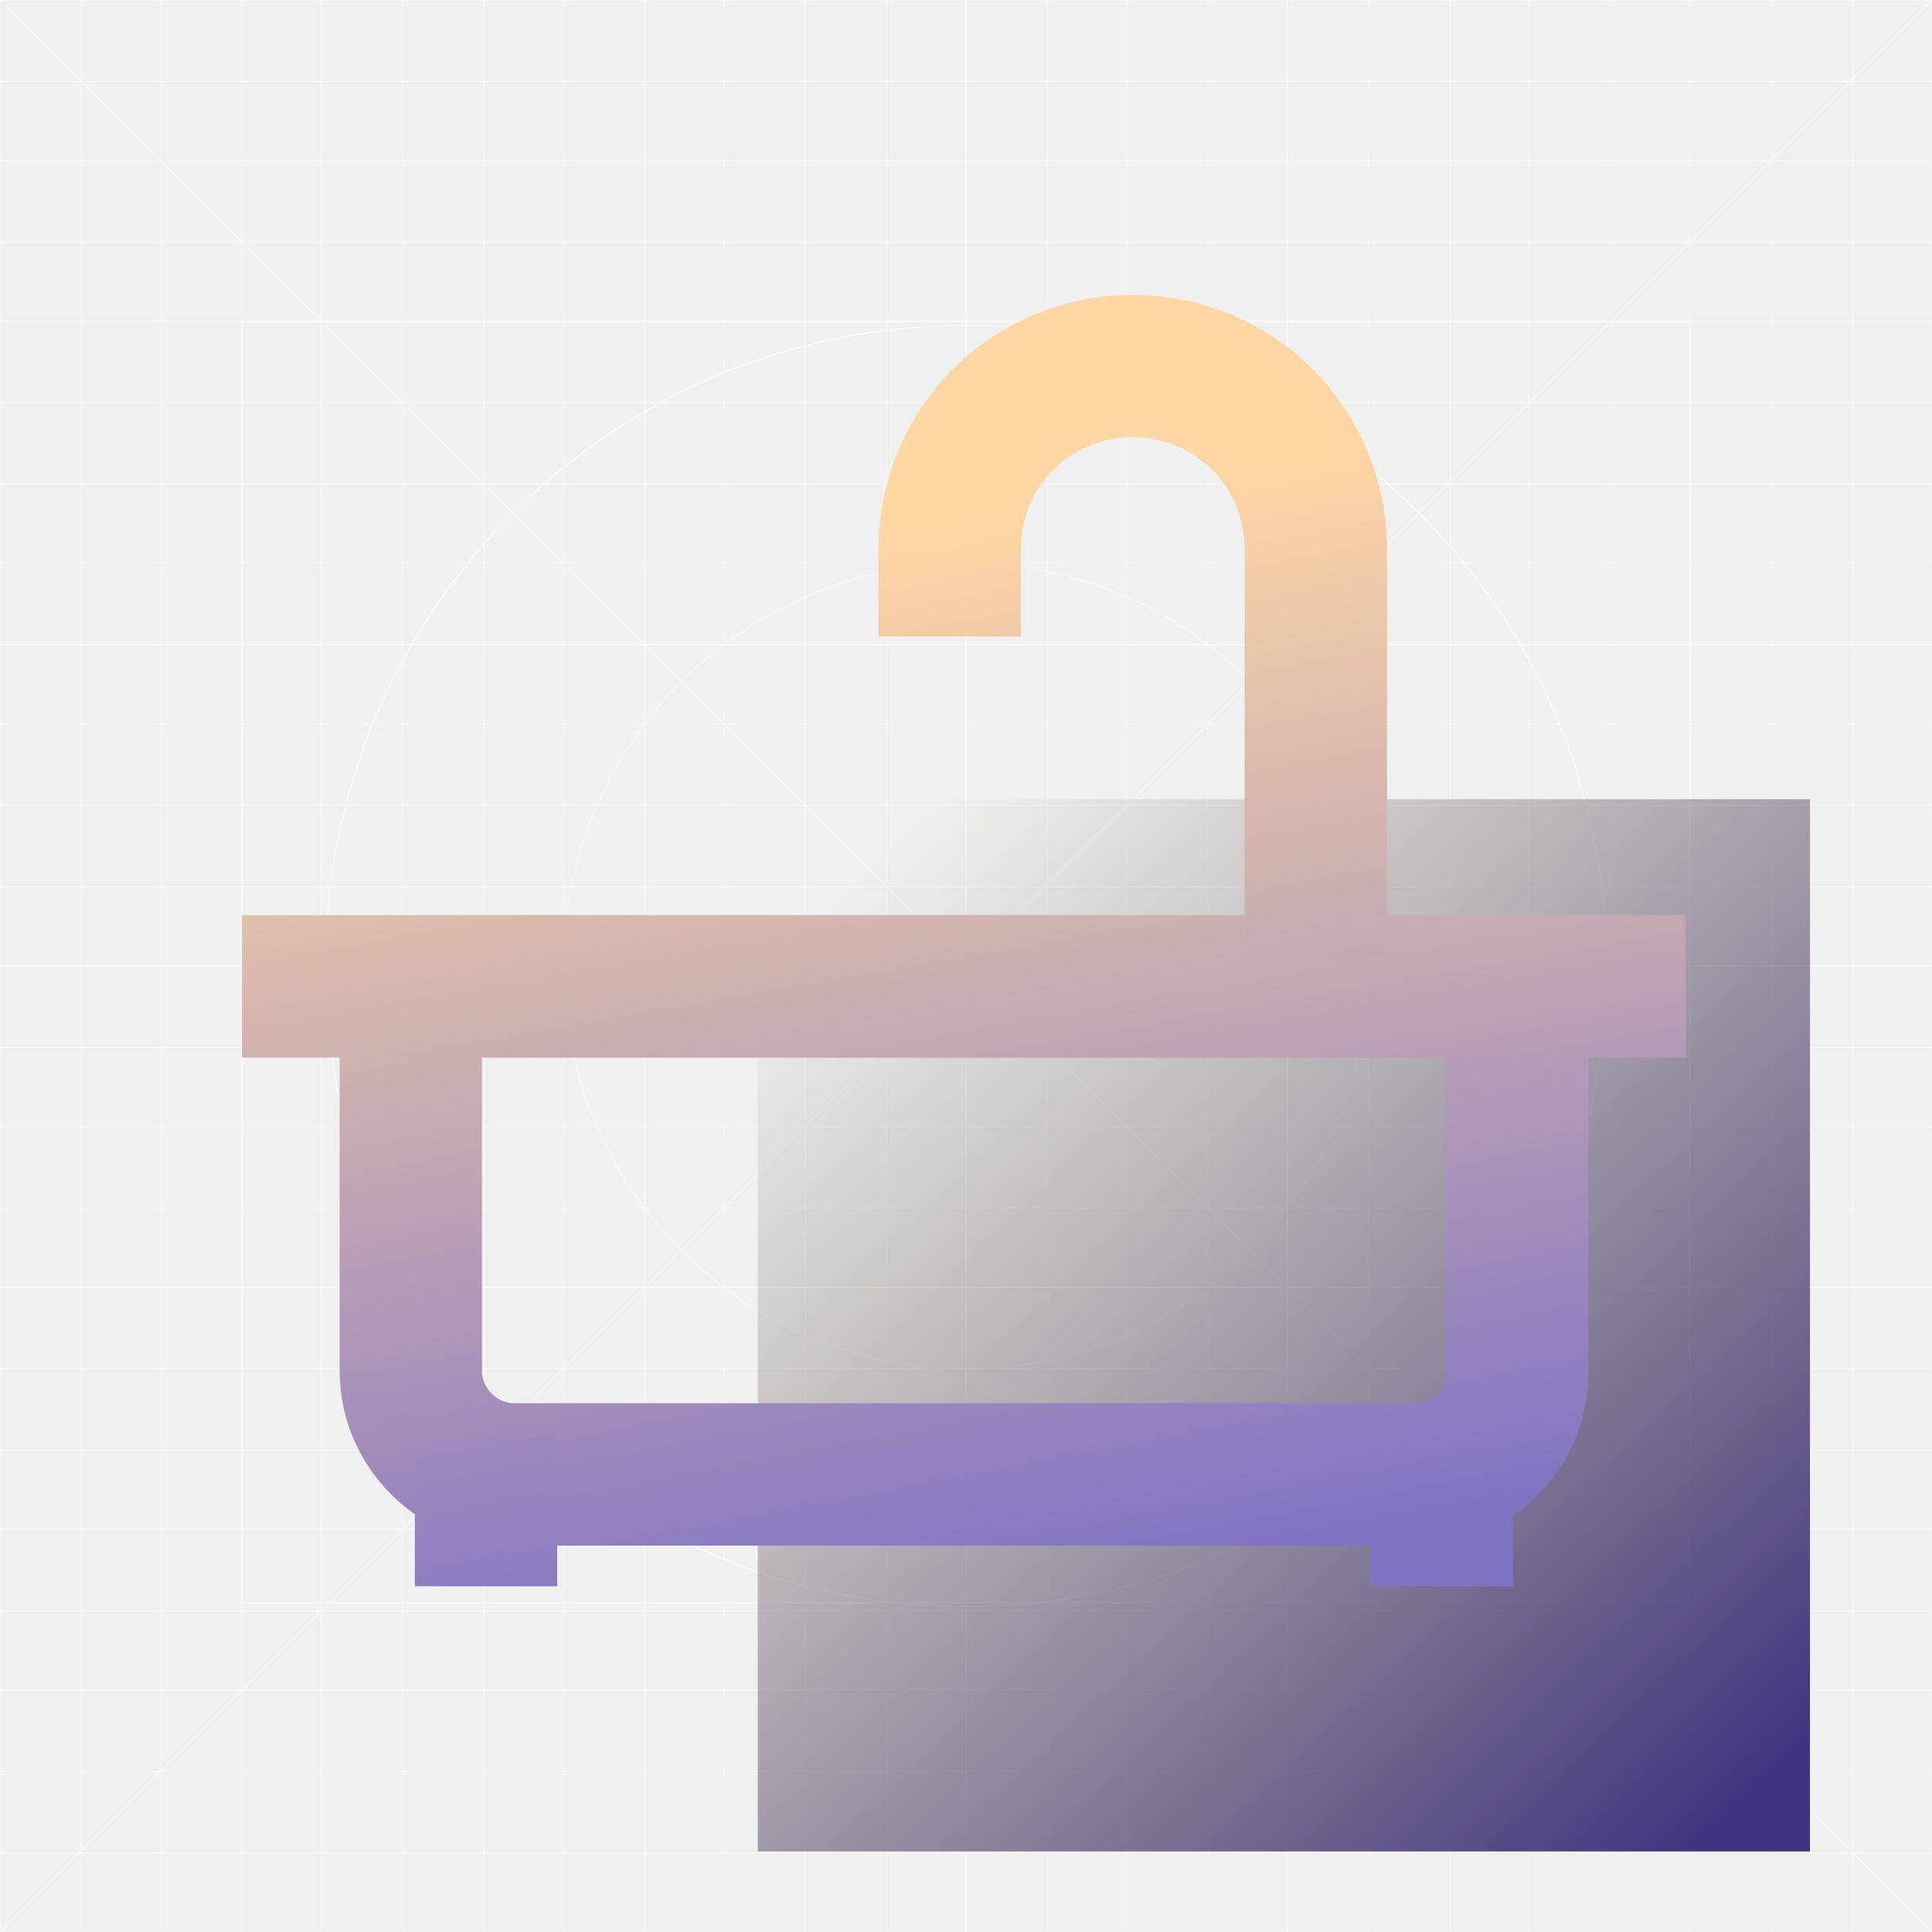
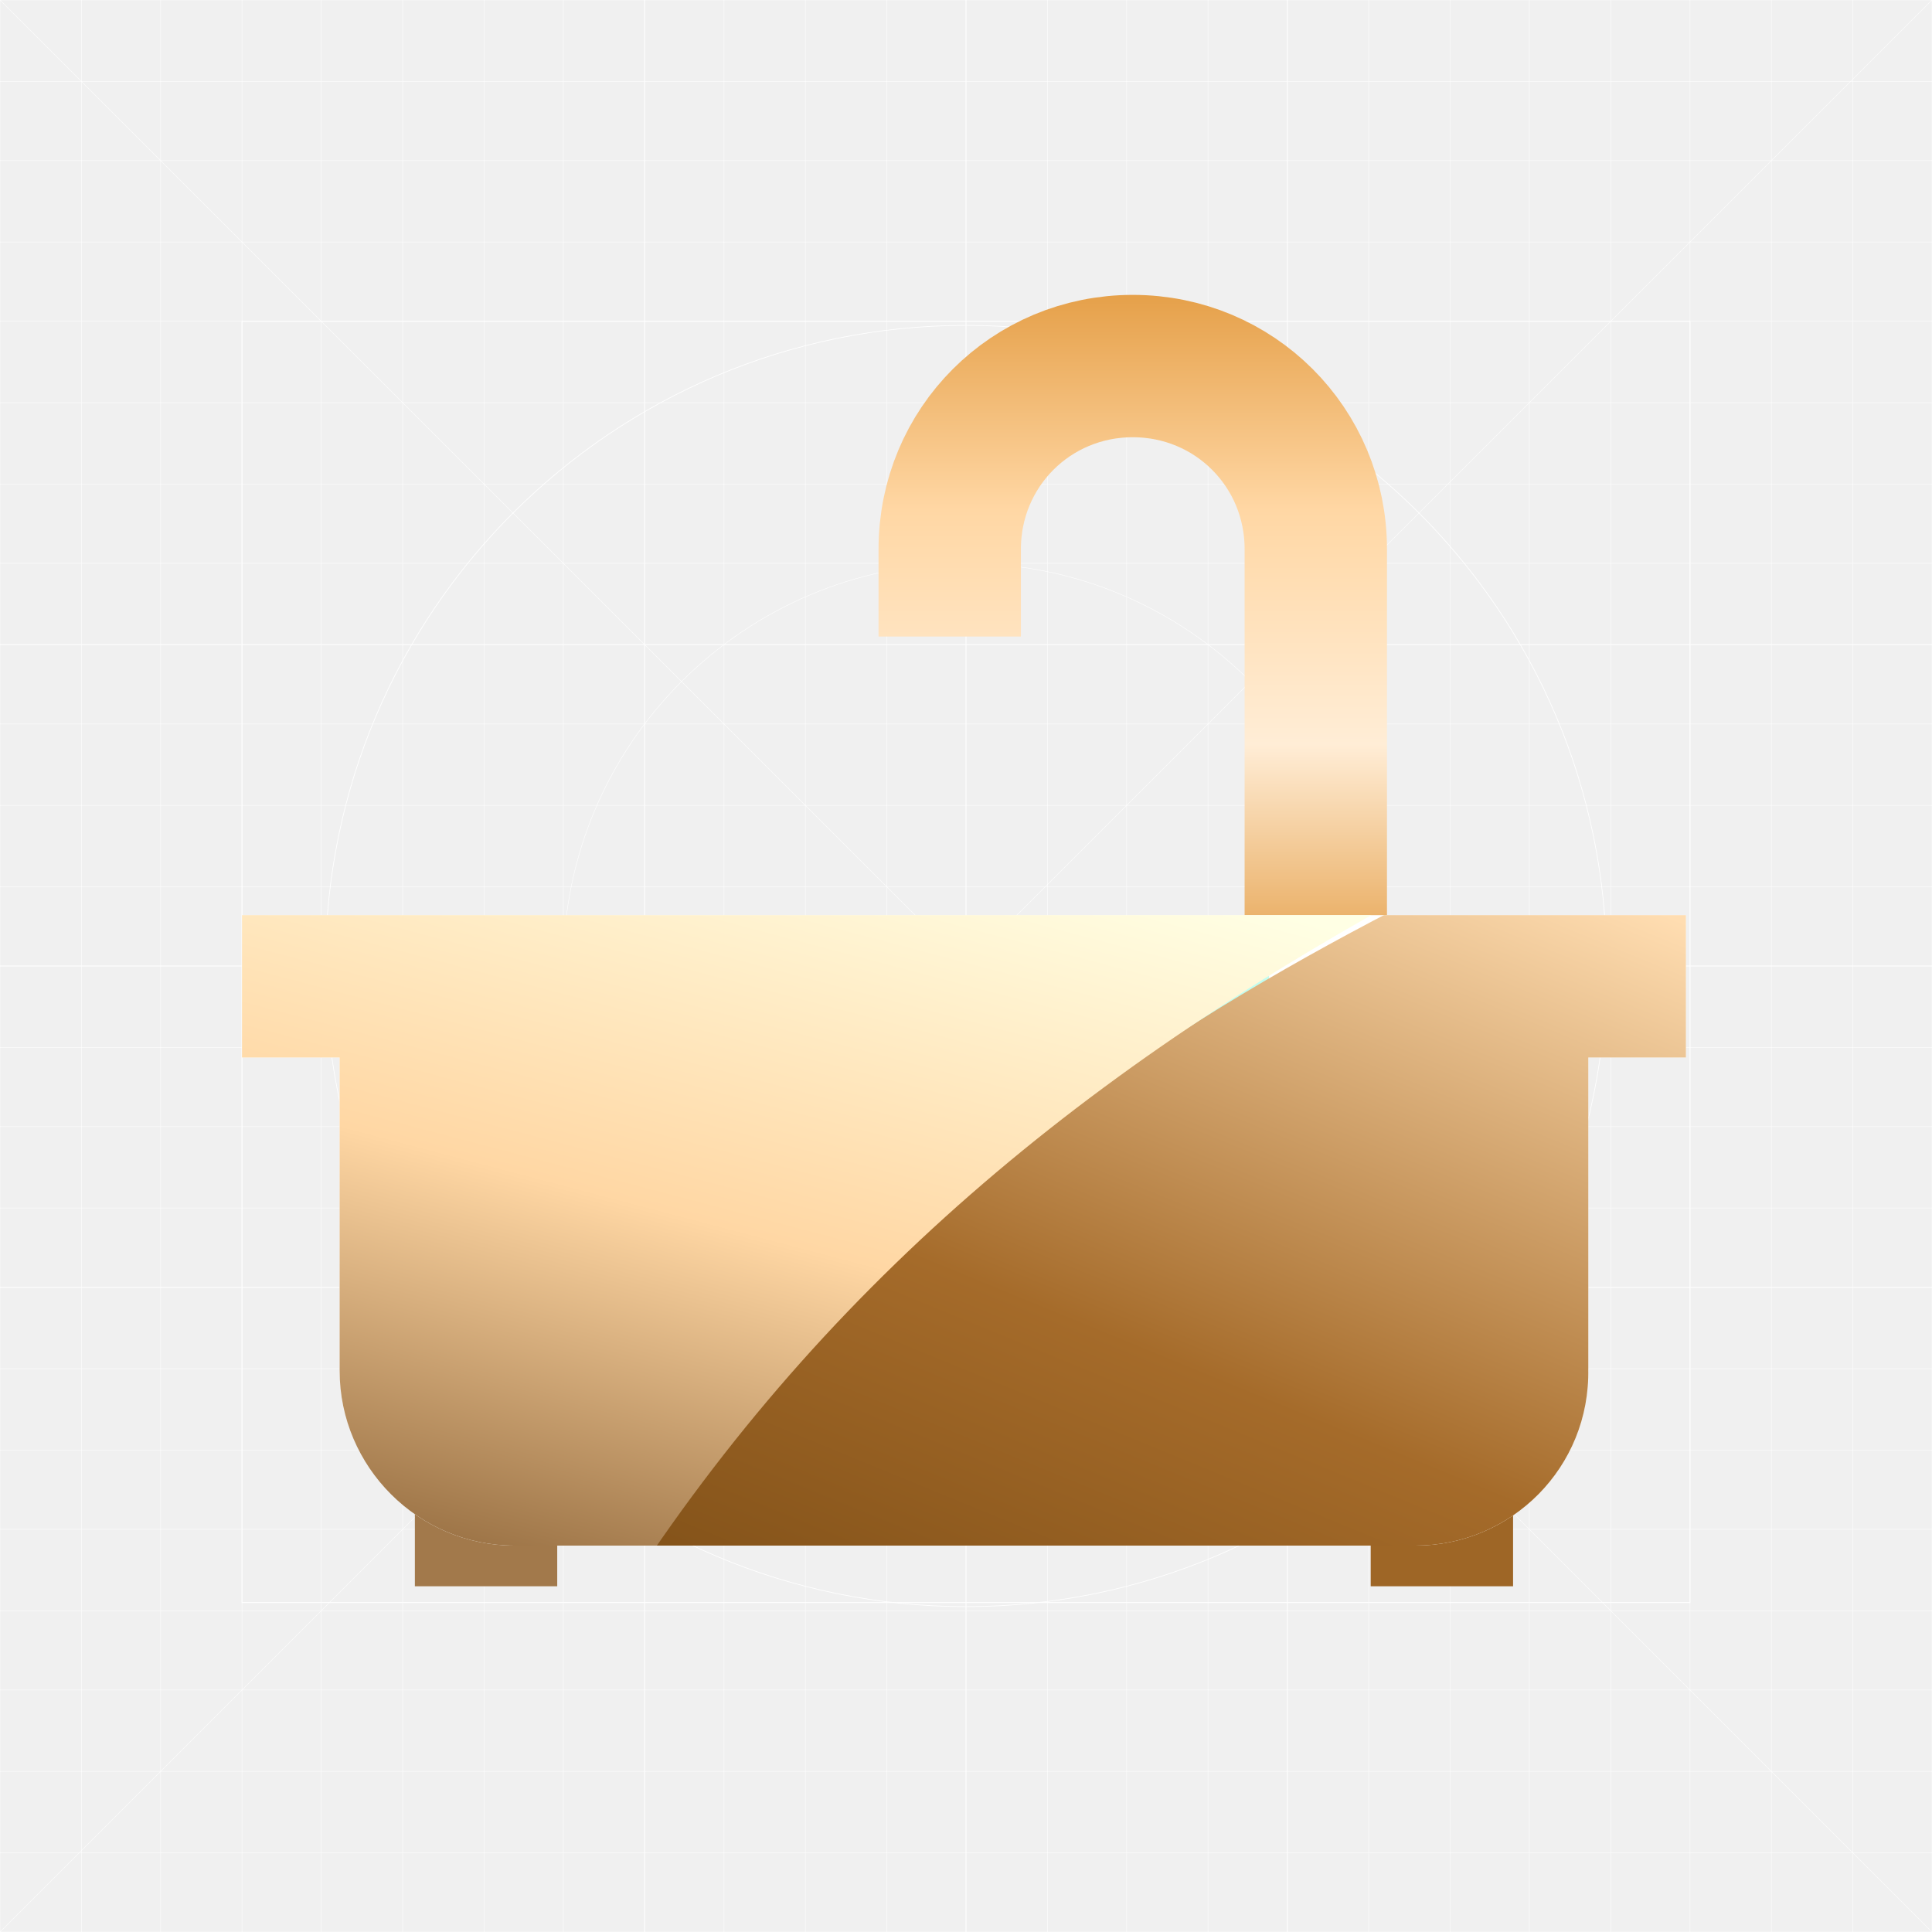
<svg xmlns="http://www.w3.org/2000/svg" width="95" height="95" viewBox="0 0 95 95" fill="none">
-   <g clip-path="url(#clip0_547_2021)">
+   <g clip-path="url(#clip0_630_1383)">
    <path d="M95 31.7H0" stroke="white" stroke-width="0.04" stroke-miterlimit="10" />
    <path d="M95 47.5H0" stroke="white" stroke-width="0.04" stroke-miterlimit="10" />
    <path d="M95 63.3H0" stroke="white" stroke-width="0.04" stroke-miterlimit="10" />
    <path d="M63.3 95V0" stroke="white" stroke-width="0.04" stroke-miterlimit="10" />
    <path d="M47.5 95V0" stroke="white" stroke-width="0.04" stroke-miterlimit="10" />
    <path d="M31.7 95V0" stroke="white" stroke-width="0.04" stroke-miterlimit="10" />
    <path d="M95 95V0H0V95H95Z" stroke="white" stroke-width="0.02" stroke-miterlimit="10" />
    <path d="M95 4H0" stroke="white" stroke-width="0.02" stroke-miterlimit="10" />
    <path d="M95 7.9H0" stroke="white" stroke-width="0.02" stroke-miterlimit="10" />
    <path d="M95 11.9H0" stroke="white" stroke-width="0.02" stroke-miterlimit="10" />
    <path d="M95 15.8H0" stroke="white" stroke-width="0.02" stroke-miterlimit="10" />
    <path d="M95 19.8H0" stroke="white" stroke-width="0.02" stroke-miterlimit="10" />
    <path d="M95 23.8H0" stroke="white" stroke-width="0.02" stroke-miterlimit="10" />
    <path d="M95 27.7H0" stroke="white" stroke-width="0.02" stroke-miterlimit="10" />
    <path d="M95 35.6H0" stroke="white" stroke-width="0.02" stroke-miterlimit="10" />
    <path d="M95 39.6H0" stroke="white" stroke-width="0.02" stroke-miterlimit="10" />
    <path d="M95 43.6H0" stroke="white" stroke-width="0.02" stroke-miterlimit="10" />
    <path d="M95 51.5H0" stroke="white" stroke-width="0.02" stroke-miterlimit="10" />
    <path d="M95 55.4H0" stroke="white" stroke-width="0.02" stroke-miterlimit="10" />
    <path d="M95 59.4H0" stroke="white" stroke-width="0.02" stroke-miterlimit="10" />
    <path d="M95 67.3H0" stroke="white" stroke-width="0.02" stroke-miterlimit="10" />
    <path d="M95 71.3H0" stroke="white" stroke-width="0.02" stroke-miterlimit="10" />
    <path d="M95 75.2H0" stroke="white" stroke-width="0.02" stroke-miterlimit="10" />
    <path d="M95 79.2H0" stroke="white" stroke-width="0.02" stroke-miterlimit="10" />
    <path d="M95 83.1H0" stroke="white" stroke-width="0.02" stroke-miterlimit="10" />
    <path d="M95 87.1H0" stroke="white" stroke-width="0.02" stroke-miterlimit="10" />
    <path d="M95 91.1H0" stroke="white" stroke-width="0.02" stroke-miterlimit="10" />
    <path d="M91.1 95V0" stroke="white" stroke-width="0.02" stroke-miterlimit="10" />
    <path d="M87.1 95V0" stroke="white" stroke-width="0.02" stroke-miterlimit="10" />
    <path d="M83.1 95V0" stroke="white" stroke-width="0.02" stroke-miterlimit="10" />
    <path d="M79.2 95V0" stroke="white" stroke-width="0.02" stroke-miterlimit="10" />
    <path d="M75.2 95V0" stroke="white" stroke-width="0.02" stroke-miterlimit="10" />
    <path d="M71.3 95V0" stroke="white" stroke-width="0.02" stroke-miterlimit="10" />
    <path d="M67.3 95V0" stroke="white" stroke-width="0.02" stroke-miterlimit="10" />
    <path d="M59.4 95V0" stroke="white" stroke-width="0.02" stroke-miterlimit="10" />
    <path d="M55.4 95V0" stroke="white" stroke-width="0.02" stroke-miterlimit="10" />
    <path d="M51.5 95V0" stroke="white" stroke-width="0.02" stroke-miterlimit="10" />
    <path d="M43.6 95V0" stroke="white" stroke-width="0.02" stroke-miterlimit="10" />
    <path d="M39.6 95V0" stroke="white" stroke-width="0.02" stroke-miterlimit="10" />
    <path d="M35.6 95V0" stroke="white" stroke-width="0.02" stroke-miterlimit="10" />
    <path d="M27.7 95V0" stroke="white" stroke-width="0.02" stroke-miterlimit="10" />
    <path d="M23.8 95V0" stroke="white" stroke-width="0.02" stroke-miterlimit="10" />
    <path d="M19.8 95V0" stroke="white" stroke-width="0.02" stroke-miterlimit="10" />
    <path d="M15.8 95V0" stroke="white" stroke-width="0.02" stroke-miterlimit="10" />
    <path d="M11.9 95V0" stroke="white" stroke-width="0.02" stroke-miterlimit="10" />
    <path d="M7.9 95V0" stroke="white" stroke-width="0.02" stroke-miterlimit="10" />
    <path d="M4 95V0" stroke="white" stroke-width="0.02" stroke-miterlimit="10" />
    <path d="M95 0L0 95" stroke="white" stroke-width="0.02" stroke-miterlimit="10" />
    <path d="M95 95L0 0" stroke="white" stroke-width="0.02" stroke-miterlimit="10" />
    <path d="M47.5 67.3C58.4 67.3 67.3 58.4 67.3 47.5C67.3 36.6 58.4 27.7 47.5 27.7C36.6 27.7 27.7 36.6 27.7 47.5C27.7 58.4 36.6 67.3 47.5 67.3Z" stroke="white" stroke-width="0.02" stroke-miterlimit="10" />
    <path d="M47.5 79C64.9 79 79 64.9 79 47.5C79 30.1 64.9 16 47.5 16C30.1 16 16 30.1 16 47.5C16 64.9 30.1 79 47.5 79Z" stroke="white" stroke-width="0.032" stroke-miterlimit="10" />
    <path d="M83.1 15.8H11.9V78.8H83.1V15.8Z" stroke="white" stroke-width="0.04" stroke-miterlimit="10" />
-     <rect width="51.739" height="51.739" transform="matrix(-1 0 0 1 89 39.2998)" fill="url(#paint0_linear_547_2021)" />
-     <path d="M69.6 72.5H25.3C22.5 72.5 20.2 70.2 20.2 67.4V49.2C20.2 48.8 20.5 48.5 20.9 48.5H73.9C74.3 48.5 74.6 48.8 74.6 49.2V67.3C74.7 70.2 72.4 72.5 69.6 72.5Z" stroke="url(#paint1_linear_547_2021)" stroke-width="7" stroke-miterlimit="10" />
-     <path d="M23.9 70.6V78" stroke="url(#paint2_linear_547_2021)" stroke-width="7" stroke-miterlimit="10" />
-     <path d="M70.9 70.6V78" stroke="url(#paint3_linear_547_2021)" stroke-width="7" stroke-miterlimit="10" />
-     <path d="M11.9 48.5H82.9" stroke="url(#paint4_linear_547_2021)" stroke-width="7" stroke-miterlimit="10" />
-     <path d="M46.7 31.3V27C46.7 22 50.7 18 55.7 18C60.7 18 64.7 22 64.7 27V47" stroke="url(#paint5_linear_547_2021)" stroke-width="7" stroke-miterlimit="10" />
+     <path d="M23.9 70.6V78" stroke="#A2794B" stroke-width="7" stroke-miterlimit="10" />
+     <path d="M70.9 70.6V78" stroke="#9E6626" stroke-width="7" stroke-miterlimit="10" />
+     <path d="M46.7 31.3V27C46.7 22 50.7 18 55.7 18C60.7 18 64.7 22 64.7 27V47" stroke="url(#paint0_linear_630_1383)" stroke-width="7" stroke-miterlimit="10" />
+     <path d="M82.9 52H78.1V67.3H78.098C78.2 72.147 74.316 76 69.6 76H25.3C20.567 76 16.7 72.133 16.7 67.4V52H11.9V45H82.9V52Z" fill="white" />
+     <mask id="mask0_630_1383" style="mask-type:alpha" maskUnits="userSpaceOnUse" x="11" y="45" width="72" height="31">
+       <path d="M82.9 52H78.1V67.3H78.098C78.2 72.147 74.316 76 69.6 76H25.3C20.567 76 16.7 72.133 16.7 67.4V52H11.9V45H82.9V52Z" fill="white" />
+     </mask>
+     <g mask="url(#mask0_630_1383)">
+       <path d="M11.9 44.6V52" stroke="#C3FDEF" stroke-width="7" stroke-miterlimit="10" />
+       <path d="M58.9 44.6V52" stroke="#C3FDEF" stroke-width="7" stroke-miterlimit="10" />
+       <path d="M15 111.569C31.432 62.941 55.568 50.784 78.162 40L91 45.867V73.823L60.703 115L15 111.569Z" fill="url(#paint1_linear_630_1383)" />
+       <path d="M15.25 113.965C28.525 67.381 52.69 49.419 93.368 32.69L77.633 19.32L-0.958 9.02L-43.878 57.757C-29.539 94.091 3.487 155.24 15.25 113.965Z" fill="url(#paint2_linear_630_1383)" />
+     </g>
  </g>
  <defs>
-     <linearGradient id="paint0_linear_547_2021" x1="48.635" y1="5.691" x2="5.174" y2="51.739" gradientUnits="userSpaceOnUse">
-       <stop stop-color="#5D4D38" stop-opacity="0" />
-       <stop offset="1" stop-color="#3F327F" />
+     <linearGradient id="paint0_linear_630_1383" x1="55.7" y1="13.5" x2="55.7" y2="48.5" gradientUnits="userSpaceOnUse">
+       <stop stop-color="#E39B41" />
+       <stop offset="0.33" stop-color="#FFD7A4" />
+       <stop offset="0.66" stop-color="#FFEDD6" />
+       <stop offset="1" stop-color="#E39B41" />
    </linearGradient>
-     <linearGradient id="paint1_linear_547_2021" x1="36" y1="16" x2="48" y2="79" gradientUnits="userSpaceOnUse">
-       <stop offset="0.189" stop-color="#FFD7A4" />
-       <stop offset="1" stop-color="#8173C4" />
+     <linearGradient id="paint1_linear_630_1383" x1="62.5" y1="37" x2="38.959" y2="94.305" gradientUnits="userSpaceOnUse">
+       <stop stop-color="#FFDDB1" />
+       <stop offset="0.478" stop-color="#A56B2A" />
+       <stop offset="0.908" stop-color="#754812" />
    </linearGradient>
-     <linearGradient id="paint2_linear_547_2021" x1="35.5" y1="16" x2="47" y2="79" gradientUnits="userSpaceOnUse">
-       <stop offset="0.182" stop-color="#FFD7A4" />
-       <stop offset="1" stop-color="#8173C4" />
+     <linearGradient id="paint2_linear_630_1383" x1="36.184" y1="34.673" x2="21.7" y2="89.553" gradientUnits="userSpaceOnUse">
+       <stop offset="0.054" stop-color="#FFFFE4" />
+       <stop offset="0.439" stop-color="#FFD7A4" />
+       <stop offset="0.858" stop-color="#80572B" />
    </linearGradient>
-     <linearGradient id="paint3_linear_547_2021" x1="36" y1="16" x2="48" y2="79" gradientUnits="userSpaceOnUse">
-       <stop offset="0.184" stop-color="#FFD7A4" />
-       <stop offset="1" stop-color="#8173C4" />
-     </linearGradient>
-     <linearGradient id="paint4_linear_547_2021" x1="36" y1="16" x2="47" y2="79" gradientUnits="userSpaceOnUse">
-       <stop offset="0.189" stop-color="#FFD7A4" />
-       <stop offset="1" stop-color="#8173C4" />
-     </linearGradient>
-     <linearGradient id="paint5_linear_547_2021" x1="35.5" y1="15.5" x2="47.5" y2="79" gradientUnits="userSpaceOnUse">
-       <stop offset="0.184" stop-color="#FFD7A4" />
-       <stop offset="1" stop-color="#8173C4" />
-     </linearGradient>
-     <clipPath id="clip0_547_2021">
+     <clipPath id="clip0_630_1383">
      <rect width="95" height="95" fill="white" />
    </clipPath>
  </defs>
</svg>
